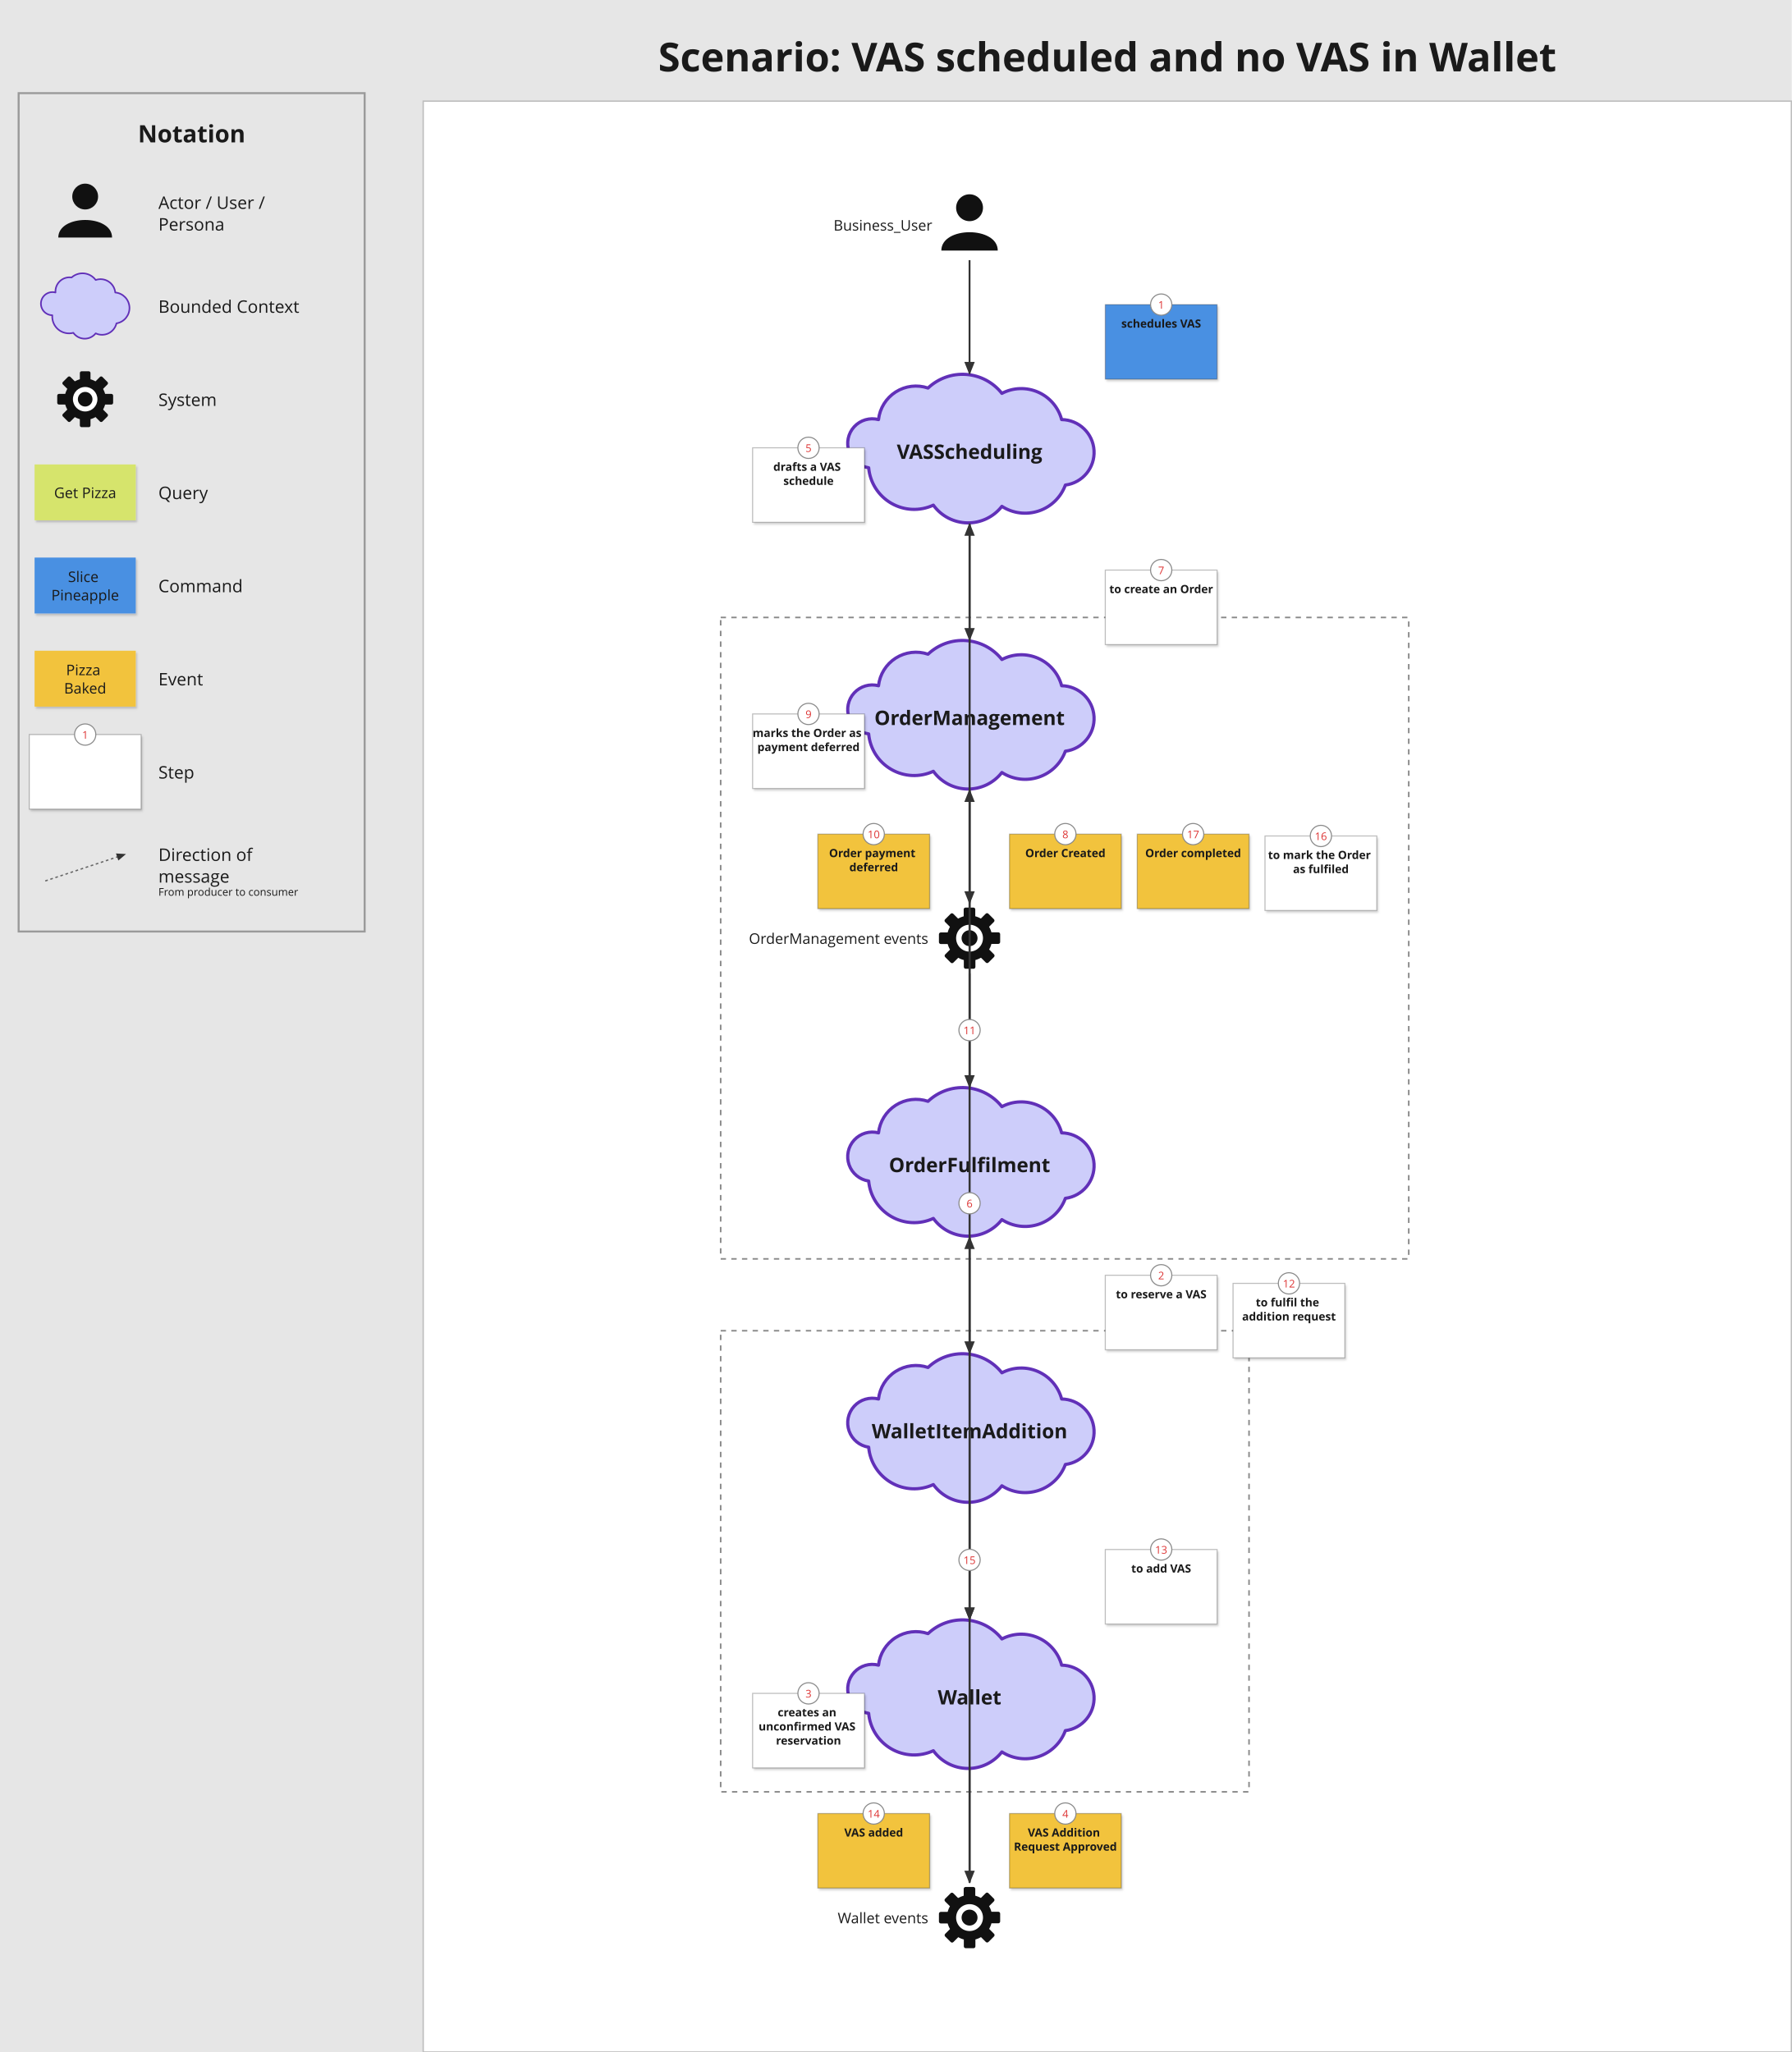
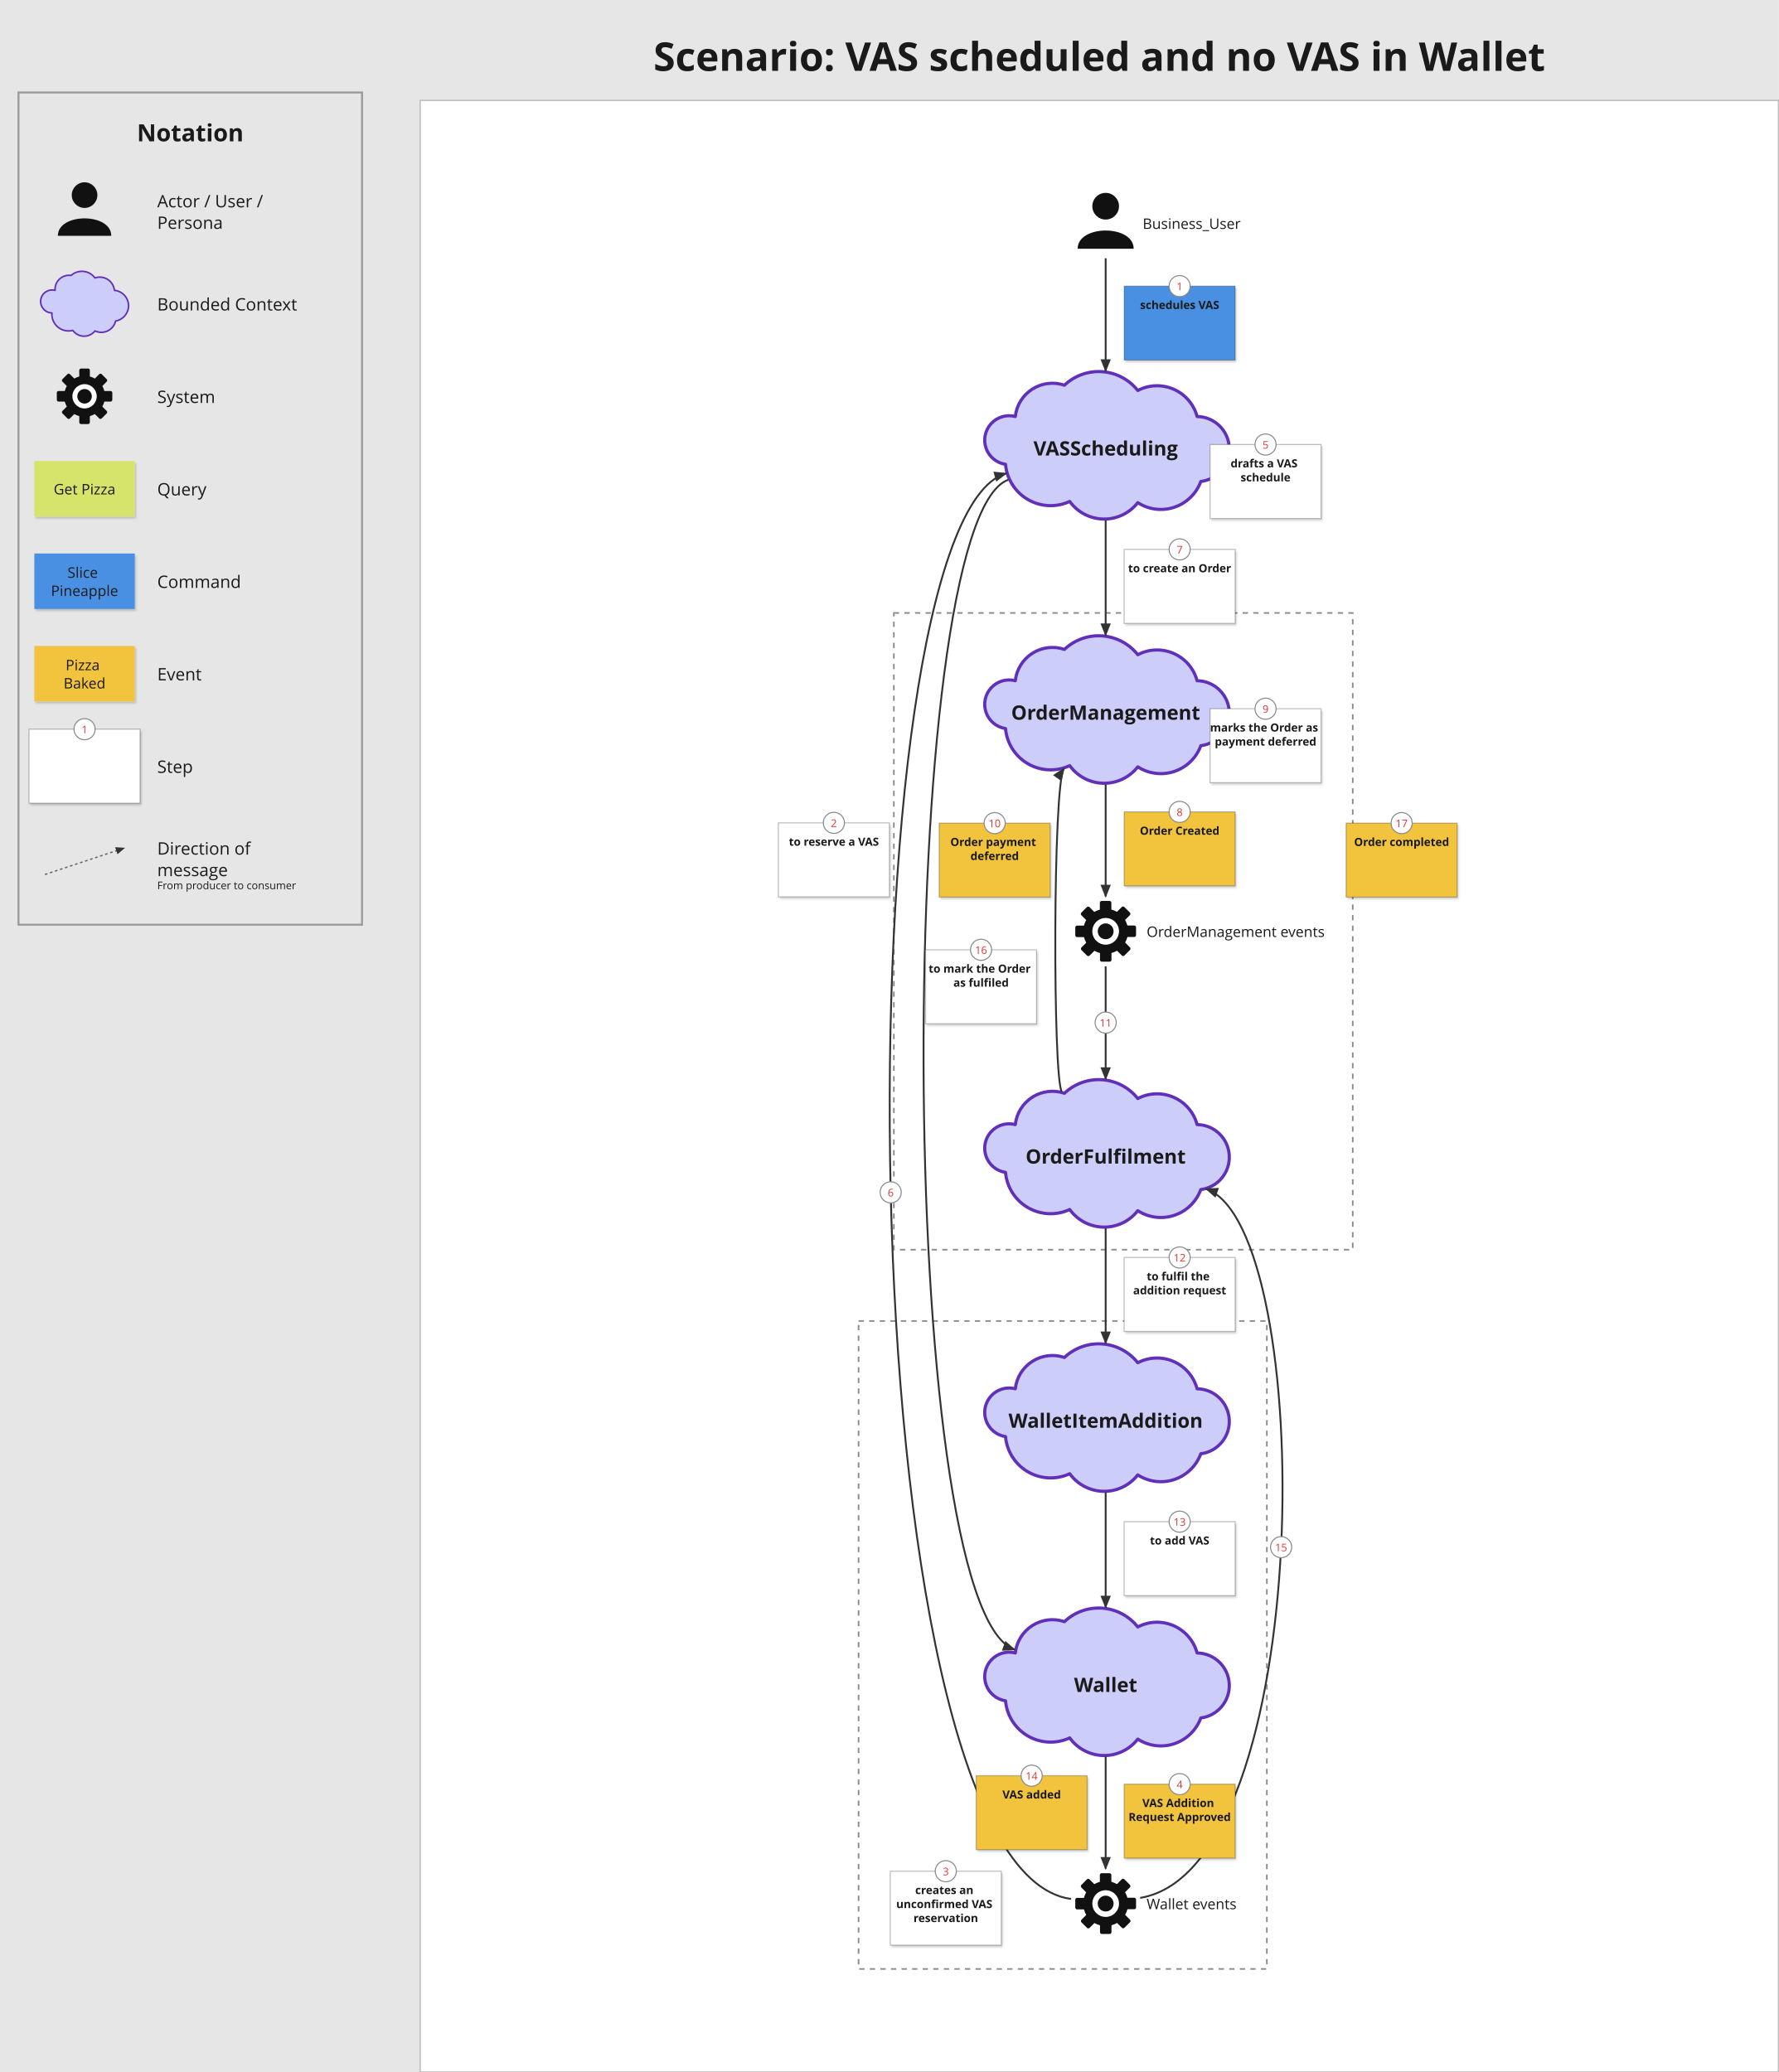
- <svg xmlns="http://www.w3.org/2000/svg" width="1346" height="1542" viewBox="0 0 1346 1542" font-family="'Open Sans', Arial, Helvetica, sans-serif">
+ <svg xmlns="http://www.w3.org/2000/svg" width="1346" height="1568.5" viewBox="0 0 1346 1568.5" font-family="'Open Sans', Arial, Helvetica, sans-serif">
  <defs>
    <filter id="shadow" x="-20%" y="-20%" width="150%" height="160%">
      <feDropShadow dx="1" dy="1.5" stdDeviation="1" flood-opacity="0.18" />
    </filter>
    <marker id="arrow" viewBox="0 0 10 10" refX="9" refY="5" markerWidth="7" markerHeight="7" orient="auto-start-reverse">
      <path d="M0,1L10,5L0,9Z" fill="#333" />
    </marker>
    <marker id="arrow-grey" viewBox="0 0 10 10" refX="9" refY="5" markerWidth="7" markerHeight="7" orient="auto-start-reverse">
      <path d="M0,1L10,5L0,9Z" fill="#9a9a9a" />
    </marker>
  </defs>
-   <rect width="1346" height="1542" fill="#e6e6e6" />
+   <rect width="1346" height="1568.5" fill="#e6e6e6" />
  <text x="832" y="42" font-size="30" font-weight="700" text-anchor="middle" dominant-baseline="central" fill="#1a1a1a">
    <tspan x="832" dy="0">Scenario: VAS scheduled and no VAS in Wallet</tspan>
  </text>
-   <rect x="318" y="76" width="1028" height="1466" fill="#fff" stroke="#bdbdbd" />
+   <rect x="318" y="76" width="1028" height="1492.5" fill="#fff" stroke="#bdbdbd" />
  <g transform="translate(14,70)">
    <rect width="260" height="630" fill="#e6e6e6" stroke="#9a9a9a" stroke-width="1.5" />
    <text x="130" y="30" font-size="18" font-weight="700" text-anchor="middle" dominant-baseline="central" fill="#1a1a1a">
      <tspan x="130" dy="0">Notation</tspan>
    </text>
    <g transform="translate(50,90)">
      <circle cy="-12.3" r="9.7" fill="#111" />
      <path fill="#111" d="M-20.2,18.5C-20.2,0.9 20.2,0.9 20.2,18.5Z" />
    </g>
    <text x="105" y="81.9" font-size="13" font-weight="400" text-anchor="start" dominant-baseline="central" fill="#1a1a1a">
      <tspan x="105" dy="0">Actor / User /</tspan>
      <tspan x="105" dy="16.3">Persona</tspan>
    </text>
    <g transform="translate(50,160)">
      <path d="M-22.3,-10.2A10.6,10.6 0 0,1 -10.2,-21.5A12.3,12.3 0 0,1 7.9,-19.6A11.1,11.1 0 0,1 22.6,-10.2A11.7,11.7 0 0,1 23.5,13A11.1,11.1 0 0,1 7.9,20.5A10.5,10.5 0 0,1 -8.9,20.1A12.6,12.6 0 0,1 -24.7,6.9A8.7,8.7 0 1,1 -22.3,-10.2Z" fill="#cdcdfa" stroke="#6130b8" stroke-width="1.2" stroke-linejoin="round" />
    </g>
    <text x="105" y="160" font-size="13" font-weight="400" text-anchor="start" dominant-baseline="central" fill="#1a1a1a">
      <tspan x="105" dy="0">Bounded Context</tspan>
    </text>
    <g transform="translate(50,230)">
      <circle r="15.5" fill="#111" />
      <rect x="-4" y="-21" width="8" height="8.4" rx="1.3" fill="#111" transform="rotate(0)" />
      <rect x="-4" y="-21" width="8" height="8.4" rx="1.3" fill="#111" transform="rotate(45)" />
      <rect x="-4" y="-21" width="8" height="8.4" rx="1.3" fill="#111" transform="rotate(90)" />
      <rect x="-4" y="-21" width="8" height="8.4" rx="1.3" fill="#111" transform="rotate(135)" />
      <rect x="-4" y="-21" width="8" height="8.4" rx="1.3" fill="#111" transform="rotate(180)" />
      <rect x="-4" y="-21" width="8" height="8.4" rx="1.3" fill="#111" transform="rotate(225)" />
      <rect x="-4" y="-21" width="8" height="8.4" rx="1.3" fill="#111" transform="rotate(270)" />
      <rect x="-4" y="-21" width="8" height="8.4" rx="1.3" fill="#111" transform="rotate(315)" />
      <circle r="9.2" fill="#fff" />
      <circle r="5.5" fill="#111" />
    </g>
    <text x="105" y="230" font-size="13" font-weight="400" text-anchor="start" dominant-baseline="central" fill="#1a1a1a">
      <tspan x="105" dy="0">System</tspan>
    </text>
    <g transform="translate(50,300)">
      <rect x="-38" y="-21" width="76" height="42" fill="#d6e46c" filter="url(#shadow)" />
      <text x="0" y="0" font-size="11" font-weight="400" text-anchor="middle" dominant-baseline="central" fill="#1a1a1a">
        <tspan x="0" dy="0">Get Pizza</tspan>
      </text>
    </g>
    <text x="105" y="300" font-size="13" font-weight="400" text-anchor="start" dominant-baseline="central" fill="#1a1a1a">
      <tspan x="105" dy="0">Query</tspan>
    </text>
    <g transform="translate(50,370)">
      <rect x="-38" y="-21" width="76" height="42" fill="#4a90e2" filter="url(#shadow)" />
      <text x="0" y="-6.9" font-size="11" font-weight="400" text-anchor="middle" dominant-baseline="central" fill="#1a1a1a">
        <tspan x="0" dy="0">Slice</tspan>
        <tspan x="0" dy="13.8">Pineapple</tspan>
      </text>
    </g>
    <text x="105" y="370" font-size="13" font-weight="400" text-anchor="start" dominant-baseline="central" fill="#1a1a1a">
      <tspan x="105" dy="0">Command</tspan>
    </text>
    <g transform="translate(50,440)">
      <rect x="-38" y="-21" width="76" height="42" fill="#f2c33c" filter="url(#shadow)" />
      <text x="0" y="-6.9" font-size="11" font-weight="400" text-anchor="middle" dominant-baseline="central" fill="#1a1a1a">
        <tspan x="0" dy="0">Pizza</tspan>
        <tspan x="0" dy="13.8">Baked</tspan>
      </text>
    </g>
    <text x="105" y="440" font-size="13" font-weight="400" text-anchor="start" dominant-baseline="central" fill="#1a1a1a">
      <tspan x="105" dy="0">Event</tspan>
    </text>
    <g transform="translate(50,510)">
      <rect x="-42" y="-28" width="84" height="56" fill="#ffffff" stroke="rgba(0,0,0,.25)" stroke-width="0.8" filter="url(#shadow)" />
      <circle cy="-28" r="8" fill="#fff" stroke="#8a8a8a" stroke-width="0.8" />
      <text x="0" y="-28" font-size="8" font-weight="400" text-anchor="middle" dominant-baseline="central" fill="#d33">
        <tspan x="0" dy="0">1</tspan>
      </text>
    </g>
    <text x="105" y="510" font-size="13" font-weight="400" text-anchor="start" dominant-baseline="central" fill="#1a1a1a">
      <tspan x="105" dy="0">Step</tspan>
    </text>
    <g transform="translate(50,580)">
      <path d="M-30,12L30,-8" stroke="#666" stroke-dasharray="2 2" marker-end="url(#arrow)" />
    </g>
    <text x="105" y="571.9" font-size="13" font-weight="400" text-anchor="start" dominant-baseline="central" fill="#1a1a1a">
      <tspan x="105" dy="0">Direction of</tspan>
      <tspan x="105" dy="16.3">message</tspan>
    </text>
    <text x="105" y="600" font-size="8" font-weight="400" text-anchor="start" dominant-baseline="central" fill="#1a1a1a">
      <tspan x="105" dy="0">From producer to consumer</tspan>
    </text>
  </g>
-   <g transform="translate(573.5,86)">
-     <rect x="-32" y="378" width="517" height="482" fill="none" stroke="#8a8a8a" stroke-width="1.2" stroke-dasharray="4 4" />
-     <rect x="-32" y="914" width="397" height="346.5" fill="none" stroke="#8a8a8a" stroke-width="1.2" stroke-dasharray="4 4" />
+   <g transform="translate(681.8,86)">
+     <rect x="-5.3" y="378" width="347.3" height="482" fill="none" stroke="#8a8a8a" stroke-width="1.2" stroke-dasharray="4 4" />
+     <rect x="-32" y="914" width="309" height="490.5" fill="none" stroke="#8a8a8a" stroke-width="1.2" stroke-dasharray="4 4" />
    <g transform="translate(155,83)">
      <circle cy="-12.9" r="10.1" fill="#111" />
      <path fill="#111" d="M-21.2,19.3C-21.2,0.9 21.2,0.9 21.2,19.3Z" />
    </g>
    <g transform="translate(155,787)">
      <path d="M-68.4,-21.7A28.3,28.3 0 0,1 -31.2,-45.4A37.7,37.7 0 0,1 24.3,-41.4A31.4,31.4 0 0,1 69.2,-21.7A24.7,24.7 0 0,1 72,27.5A32.2,32.2 0 0,1 24.3,43.5A32.2,32.2 0 0,1 -27.2,42.6A34.3,34.3 0 0,1 -75.8,14.5A18.5,18.5 0 1,1 -68.4,-21.7Z" fill="#cdcdfa" stroke="#6130b8" stroke-width="2.4" stroke-linejoin="round" />
    </g>
    <text x="155" y="789" font-size="15" font-weight="700" text-anchor="middle" dominant-baseline="central" fill="#1a1a1a">
      <tspan x="155" dy="0">OrderFulfilment</tspan>
    </text>
    <g transform="translate(155,451)">
      <path d="M-68.4,-21.7A28.3,28.3 0 0,1 -31.2,-45.4A37.7,37.7 0 0,1 24.3,-41.4A31.4,31.4 0 0,1 69.2,-21.7A24.7,24.7 0 0,1 72,27.5A32.2,32.2 0 0,1 24.3,43.5A32.2,32.2 0 0,1 -27.2,42.6A34.3,34.3 0 0,1 -75.8,14.5A18.5,18.5 0 1,1 -68.4,-21.7Z" fill="#cdcdfa" stroke="#6130b8" stroke-width="2.4" stroke-linejoin="round" />
    </g>
    <text x="155" y="453" font-size="15" font-weight="700" text-anchor="middle" dominant-baseline="central" fill="#1a1a1a">
      <tspan x="155" dy="0">OrderManagement</tspan>
    </text>
    <g transform="translate(155,251)">
      <path d="M-68.4,-21.7A28.3,28.3 0 0,1 -31.2,-45.4A37.7,37.7 0 0,1 24.3,-41.4A31.4,31.4 0 0,1 69.2,-21.7A24.7,24.7 0 0,1 72,27.5A32.2,32.2 0 0,1 24.3,43.5A32.2,32.2 0 0,1 -27.2,42.6A34.3,34.3 0 0,1 -75.8,14.5A18.5,18.5 0 1,1 -68.4,-21.7Z" fill="#cdcdfa" stroke="#6130b8" stroke-width="2.4" stroke-linejoin="round" />
    </g>
    <text x="155" y="253" font-size="15" font-weight="700" text-anchor="middle" dominant-baseline="central" fill="#1a1a1a">
      <tspan x="155" dy="0">VASScheduling</tspan>
    </text>
    <g transform="translate(155,1187)">
      <path d="M-68.4,-21.7A28.3,28.3 0 0,1 -31.2,-45.4A37.7,37.7 0 0,1 24.3,-41.4A31.4,31.4 0 0,1 69.2,-21.7A24.7,24.7 0 0,1 72,27.5A32.2,32.2 0 0,1 24.3,43.5A32.2,32.2 0 0,1 -27.2,42.6A34.3,34.3 0 0,1 -75.8,14.5A18.5,18.5 0 1,1 -68.4,-21.7Z" fill="#cdcdfa" stroke="#6130b8" stroke-width="2.4" stroke-linejoin="round" />
    </g>
    <text x="155" y="1189" font-size="15" font-weight="700" text-anchor="middle" dominant-baseline="central" fill="#1a1a1a">
      <tspan x="155" dy="0">Wallet</tspan>
    </text>
    <g transform="translate(155,987)">
      <path d="M-68.4,-21.7A28.3,28.3 0 0,1 -31.2,-45.4A37.7,37.7 0 0,1 24.3,-41.4A31.4,31.4 0 0,1 69.2,-21.7A24.7,24.7 0 0,1 72,27.5A32.2,32.2 0 0,1 24.3,43.5A32.2,32.2 0 0,1 -27.2,42.6A34.3,34.3 0 0,1 -75.8,14.5A18.5,18.5 0 1,1 -68.4,-21.7Z" fill="#cdcdfa" stroke="#6130b8" stroke-width="2.4" stroke-linejoin="round" />
    </g>
    <text x="155" y="989" font-size="15" font-weight="700" text-anchor="middle" dominant-baseline="central" fill="#1a1a1a">
      <tspan x="155" dy="0">WalletItemAddition</tspan>
    </text>
    <g transform="translate(155,619)">
      <circle r="17" fill="#111" />
      <rect x="-4.4" y="-23" width="8.7" height="9.2" rx="1.4" fill="#111" transform="rotate(0)" />
      <rect x="-4.4" y="-23" width="8.7" height="9.2" rx="1.4" fill="#111" transform="rotate(45)" />
      <rect x="-4.4" y="-23" width="8.7" height="9.2" rx="1.4" fill="#111" transform="rotate(90)" />
      <rect x="-4.4" y="-23" width="8.7" height="9.2" rx="1.4" fill="#111" transform="rotate(135)" />
      <rect x="-4.4" y="-23" width="8.7" height="9.2" rx="1.4" fill="#111" transform="rotate(180)" />
      <rect x="-4.4" y="-23" width="8.7" height="9.2" rx="1.4" fill="#111" transform="rotate(225)" />
      <rect x="-4.4" y="-23" width="8.7" height="9.2" rx="1.4" fill="#111" transform="rotate(270)" />
      <rect x="-4.4" y="-23" width="8.7" height="9.2" rx="1.4" fill="#111" transform="rotate(315)" />
      <circle r="10.1" fill="#fff" />
      <circle r="6" fill="#111" />
    </g>
    <g transform="translate(155,1355)">
      <circle r="17" fill="#111" />
      <rect x="-4.4" y="-23" width="8.7" height="9.2" rx="1.4" fill="#111" transform="rotate(0)" />
      <rect x="-4.4" y="-23" width="8.7" height="9.2" rx="1.4" fill="#111" transform="rotate(45)" />
      <rect x="-4.4" y="-23" width="8.7" height="9.2" rx="1.4" fill="#111" transform="rotate(90)" />
      <rect x="-4.4" y="-23" width="8.7" height="9.2" rx="1.4" fill="#111" transform="rotate(135)" />
      <rect x="-4.4" y="-23" width="8.7" height="9.2" rx="1.4" fill="#111" transform="rotate(180)" />
      <rect x="-4.4" y="-23" width="8.7" height="9.2" rx="1.4" fill="#111" transform="rotate(225)" />
      <rect x="-4.4" y="-23" width="8.7" height="9.2" rx="1.4" fill="#111" transform="rotate(270)" />
      <rect x="-4.4" y="-23" width="8.7" height="9.2" rx="1.4" fill="#111" transform="rotate(315)" />
      <circle r="10.1" fill="#fff" />
      <circle r="6" fill="#111" />
    </g>
    <path d="M155,109.5C155,152.1 155,152.1 155,194.8" fill="none" stroke="#333" stroke-width="1.4" marker-end="url(#arrow)" />
-     <path d="M155,307.8C155,719.3 155,719.3 155,1130.8" fill="none" stroke="#333" stroke-width="1.4" marker-end="url(#arrow)" />
+     <path d="M81.3,277.2C-5,307.8 -5,1130.8 86.1,1162.8" fill="none" stroke="#333" stroke-width="1.4" marker-end="url(#arrow)" />
    <path d="M155,1243.8C155,1286.2 155,1286.2 155,1328.6" fill="none" stroke="#333" stroke-width="1.4" marker-end="url(#arrow)" />
-     <path d="M155,1328.6C155,818.2 155,818.2 155,307.8" fill="none" stroke="#333" stroke-width="1.4" marker-end="url(#arrow)" />
+     <path d="M128.8,1351.5C-45,1328.6 -45,307.8 79.6,272.4" fill="none" stroke="#333" stroke-width="1.4" marker-end="url(#arrow)" />
    <path d="M155,307.8C155,351.3 155,351.3 155,394.8" fill="none" stroke="#333" stroke-width="1.4" marker-end="url(#arrow)" />
    <path d="M155,507.8C155,550.2 155,550.2 155,592.6" fill="none" stroke="#333" stroke-width="1.4" marker-end="url(#arrow)" />
    <path d="M155,645.5C155,688.1 155,688.1 155,730.8" fill="none" stroke="#333" stroke-width="1.4" marker-end="url(#arrow)" />
    <path d="M155,843.8C155,887.3 155,887.3 155,930.8" fill="none" stroke="#333" stroke-width="1.4" marker-end="url(#arrow)" />
    <path d="M155,1043.8C155,1087.3 155,1087.3 155,1130.8" fill="none" stroke="#333" stroke-width="1.4" marker-end="url(#arrow)" />
-     <path d="M155,1328.6C155,1086.2 155,1086.2 155,843.8" fill="none" stroke="#333" stroke-width="1.4" marker-end="url(#arrow)" />
-     <path d="M155,730.8C155,619.3 155,619.3 155,507.8" fill="none" stroke="#333" stroke-width="1.4" marker-end="url(#arrow)" />
-     <g transform="translate(155,818.2)">
+     <path d="M181.1,1350.7C315,1328.6 315,843.8 231.1,814" fill="none" stroke="#333" stroke-width="1.4" marker-end="url(#arrow)" />
+     <path d="M121.8,740.4C115,730.8 115,507.8 123.4,495.8" fill="none" stroke="#333" stroke-width="1.4" marker-end="url(#arrow)" />
+     <g transform="translate(-7.7,816.6)">
      <circle r="8" fill="#fff" stroke="#8a8a8a" stroke-width="0.8" />
      <text x="0" y="0" font-size="8" font-weight="400" text-anchor="middle" dominant-baseline="central" fill="#d33">
        <tspan x="0" dy="0">6</tspan>
      </text>
    </g>
    <g transform="translate(155,688.1)">
      <circle r="8" fill="#fff" stroke="#8a8a8a" stroke-width="0.8" />
      <text x="0" y="0" font-size="8" font-weight="400" text-anchor="middle" dominant-baseline="central" fill="#d33">
        <tspan x="0" dy="0">11</tspan>
      </text>
    </g>
-     <g transform="translate(155,1086.2)">
+     <g transform="translate(287.8,1085.2)">
      <circle r="8" fill="#fff" stroke="#8a8a8a" stroke-width="0.8" />
      <text x="0" y="0" font-size="8" font-weight="400" text-anchor="middle" dominant-baseline="central" fill="#d33">
        <tspan x="0" dy="0">15</tspan>
      </text>
    </g>
-     <g transform="translate(299,170.9)">
+     <g transform="translate(211,158.6)">
      <rect x="-42" y="-28" width="84" height="56" fill="#4a90e2" stroke="rgba(0,0,0,.25)" stroke-width="0.8" filter="url(#shadow)" />
      <text x="0" y="-14" font-size="8.5" font-weight="700" text-anchor="middle" dominant-baseline="central" fill="#1a1a1a">
        <tspan x="0" dy="0">schedules VAS</tspan>
      </text>
      <circle cy="-28" r="8" fill="#fff" stroke="#8a8a8a" stroke-width="0.8" />
      <text x="0" y="-28" font-size="8" font-weight="400" text-anchor="middle" dominant-baseline="central" fill="#d33">
        <tspan x="0" dy="0">1</tspan>
      </text>
    </g>
-     <g transform="translate(299,900.3)">
+     <g transform="translate(-50.7,564.9)">
      <rect x="-42" y="-28" width="84" height="56" fill="#ffffff" stroke="rgba(0,0,0,.25)" stroke-width="0.8" filter="url(#shadow)" />
      <text x="0" y="-14" font-size="8.5" font-weight="700" text-anchor="middle" dominant-baseline="central" fill="#1a1a1a">
        <tspan x="0" dy="0">to reserve a VAS</tspan>
      </text>
      <circle cy="-28" r="8" fill="#fff" stroke="#8a8a8a" stroke-width="0.8" />
      <text x="0" y="-28" font-size="8" font-weight="400" text-anchor="middle" dominant-baseline="central" fill="#d33">
        <tspan x="0" dy="0">2</tspan>
      </text>
    </g>
-     <g transform="translate(34,1214.5)">
+     <g transform="translate(34,1358.5)">
      <rect x="-42" y="-28" width="84" height="56" fill="#ffffff" stroke="rgba(0,0,0,.25)" stroke-width="0.8" filter="url(#shadow)" />
      <text x="0" y="-14" font-size="8.5" font-weight="700" text-anchor="middle" dominant-baseline="central" fill="#1a1a1a">
        <tspan x="0" dy="0">creates an</tspan>
        <tspan x="0" dy="10.6">unconfirmed VAS</tspan>
        <tspan x="0" dy="10.6">reservation</tspan>
      </text>
      <circle cy="-28" r="8" fill="#fff" stroke="#8a8a8a" stroke-width="0.8" />
      <text x="0" y="-28" font-size="8" font-weight="400" text-anchor="middle" dominant-baseline="central" fill="#d33">
        <tspan x="0" dy="0">3</tspan>
      </text>
    </g>
-     <g transform="translate(227,1304.8)">
+     <g transform="translate(211,1292.6)">
      <rect x="-42" y="-28" width="84" height="56" fill="#f2c33c" stroke="rgba(0,0,0,.25)" stroke-width="0.8" filter="url(#shadow)" />
      <text x="0" y="-14" font-size="8.5" font-weight="700" text-anchor="middle" dominant-baseline="central" fill="#1a1a1a">
        <tspan x="0" dy="0">VAS Addition</tspan>
        <tspan x="0" dy="10.6">Request Approved</tspan>
      </text>
      <circle cy="-28" r="8" fill="#fff" stroke="#8a8a8a" stroke-width="0.8" />
      <text x="0" y="-28" font-size="8" font-weight="400" text-anchor="middle" dominant-baseline="central" fill="#d33">
        <tspan x="0" dy="0">4</tspan>
      </text>
    </g>
-     <g transform="translate(83,1304.8)">
+     <g transform="translate(99,1286.2)">
      <rect x="-42" y="-28" width="84" height="56" fill="#f2c33c" stroke="rgba(0,0,0,.25)" stroke-width="0.8" filter="url(#shadow)" />
      <text x="0" y="-14" font-size="8.5" font-weight="700" text-anchor="middle" dominant-baseline="central" fill="#1a1a1a">
        <tspan x="0" dy="0">VAS added</tspan>
      </text>
      <circle cy="-28" r="8" fill="#fff" stroke="#8a8a8a" stroke-width="0.8" />
      <text x="0" y="-28" font-size="8" font-weight="400" text-anchor="middle" dominant-baseline="central" fill="#d33">
        <tspan x="0" dy="0">14</tspan>
      </text>
    </g>
-     <g transform="translate(34,278.5)">
+     <g transform="translate(276,278.5)">
      <rect x="-42" y="-28" width="84" height="56" fill="#ffffff" stroke="rgba(0,0,0,.25)" stroke-width="0.8" filter="url(#shadow)" />
      <text x="0" y="-14" font-size="8.5" font-weight="700" text-anchor="middle" dominant-baseline="central" fill="#1a1a1a">
        <tspan x="0" dy="0">drafts a VAS</tspan>
        <tspan x="0" dy="10.6">schedule</tspan>
      </text>
      <circle cy="-28" r="8" fill="#fff" stroke="#8a8a8a" stroke-width="0.8" />
      <text x="0" y="-28" font-size="8" font-weight="400" text-anchor="middle" dominant-baseline="central" fill="#d33">
        <tspan x="0" dy="0">5</tspan>
      </text>
    </g>
-     <g transform="translate(299,370.4)">
+     <g transform="translate(211,357.9)">
      <rect x="-42" y="-28" width="84" height="56" fill="#ffffff" stroke="rgba(0,0,0,.25)" stroke-width="0.8" filter="url(#shadow)" />
      <text x="0" y="-14" font-size="8.5" font-weight="700" text-anchor="middle" dominant-baseline="central" fill="#1a1a1a">
        <tspan x="0" dy="0">to create an Order</tspan>
      </text>
      <circle cy="-28" r="8" fill="#fff" stroke="#8a8a8a" stroke-width="0.8" />
      <text x="0" y="-28" font-size="8" font-weight="400" text-anchor="middle" dominant-baseline="central" fill="#d33">
        <tspan x="0" dy="0">7</tspan>
      </text>
    </g>
-     <g transform="translate(227,568.8)">
+     <g transform="translate(211,556.6)">
      <rect x="-42" y="-28" width="84" height="56" fill="#f2c33c" stroke="rgba(0,0,0,.25)" stroke-width="0.8" filter="url(#shadow)" />
      <text x="0" y="-14" font-size="8.5" font-weight="700" text-anchor="middle" dominant-baseline="central" fill="#1a1a1a">
        <tspan x="0" dy="0">Order Created</tspan>
      </text>
      <circle cy="-28" r="8" fill="#fff" stroke="#8a8a8a" stroke-width="0.8" />
      <text x="0" y="-28" font-size="8" font-weight="400" text-anchor="middle" dominant-baseline="central" fill="#d33">
        <tspan x="0" dy="0">8</tspan>
      </text>
    </g>
-     <g transform="translate(83,568.8)">
+     <g transform="translate(71,565.1)">
      <rect x="-42" y="-28" width="84" height="56" fill="#f2c33c" stroke="rgba(0,0,0,.25)" stroke-width="0.8" filter="url(#shadow)" />
      <text x="0" y="-14" font-size="8.5" font-weight="700" text-anchor="middle" dominant-baseline="central" fill="#1a1a1a">
        <tspan x="0" dy="0">Order payment</tspan>
        <tspan x="0" dy="10.6">deferred</tspan>
      </text>
      <circle cy="-28" r="8" fill="#fff" stroke="#8a8a8a" stroke-width="0.8" />
      <text x="0" y="-28" font-size="8" font-weight="400" text-anchor="middle" dominant-baseline="central" fill="#d33">
        <tspan x="0" dy="0">10</tspan>
      </text>
    </g>
-     <g transform="translate(323,568.8)">
+     <g transform="translate(379,565.1)">
      <rect x="-42" y="-28" width="84" height="56" fill="#f2c33c" stroke="rgba(0,0,0,.25)" stroke-width="0.8" filter="url(#shadow)" />
      <text x="0" y="-14" font-size="8.5" font-weight="700" text-anchor="middle" dominant-baseline="central" fill="#1a1a1a">
        <tspan x="0" dy="0">Order completed</tspan>
      </text>
      <circle cy="-28" r="8" fill="#fff" stroke="#8a8a8a" stroke-width="0.8" />
      <text x="0" y="-28" font-size="8" font-weight="400" text-anchor="middle" dominant-baseline="central" fill="#d33">
        <tspan x="0" dy="0">17</tspan>
      </text>
    </g>
-     <g transform="translate(34,478.5)">
+     <g transform="translate(276,478.5)">
      <rect x="-42" y="-28" width="84" height="56" fill="#ffffff" stroke="rgba(0,0,0,.25)" stroke-width="0.8" filter="url(#shadow)" />
      <text x="0" y="-14" font-size="8.5" font-weight="700" text-anchor="middle" dominant-baseline="central" fill="#1a1a1a">
        <tspan x="0" dy="0">marks the Order as</tspan>
        <tspan x="0" dy="10.6">payment deferred</tspan>
      </text>
      <circle cy="-28" r="8" fill="#fff" stroke="#8a8a8a" stroke-width="0.8" />
      <text x="0" y="-28" font-size="8" font-weight="400" text-anchor="middle" dominant-baseline="central" fill="#d33">
        <tspan x="0" dy="0">9</tspan>
      </text>
    </g>
-     <g transform="translate(395,906.4)">
+     <g transform="translate(211,893.9)">
      <rect x="-42" y="-28" width="84" height="56" fill="#ffffff" stroke="rgba(0,0,0,.25)" stroke-width="0.8" filter="url(#shadow)" />
      <text x="0" y="-14" font-size="8.5" font-weight="700" text-anchor="middle" dominant-baseline="central" fill="#1a1a1a">
        <tspan x="0" dy="0">to fulfil the</tspan>
        <tspan x="0" dy="10.6">addition request</tspan>
      </text>
      <circle cy="-28" r="8" fill="#fff" stroke="#8a8a8a" stroke-width="0.8" />
      <text x="0" y="-28" font-size="8" font-weight="400" text-anchor="middle" dominant-baseline="central" fill="#d33">
        <tspan x="0" dy="0">12</tspan>
      </text>
    </g>
-     <g transform="translate(299,1106.4)">
+     <g transform="translate(211,1093.9)">
      <rect x="-42" y="-28" width="84" height="56" fill="#ffffff" stroke="rgba(0,0,0,.25)" stroke-width="0.8" filter="url(#shadow)" />
      <text x="0" y="-14" font-size="8.5" font-weight="700" text-anchor="middle" dominant-baseline="central" fill="#1a1a1a">
        <tspan x="0" dy="0">to add VAS</tspan>
      </text>
      <circle cy="-28" r="8" fill="#fff" stroke="#8a8a8a" stroke-width="0.8" />
      <text x="0" y="-28" font-size="8" font-weight="400" text-anchor="middle" dominant-baseline="central" fill="#d33">
        <tspan x="0" dy="0">13</tspan>
      </text>
    </g>
-     <g transform="translate(419,570.2)">
+     <g transform="translate(60.7,661)">
      <rect x="-42" y="-28" width="84" height="56" fill="#ffffff" stroke="rgba(0,0,0,.25)" stroke-width="0.8" filter="url(#shadow)" />
      <text x="0" y="-14" font-size="8.5" font-weight="700" text-anchor="middle" dominant-baseline="central" fill="#1a1a1a">
        <tspan x="0" dy="0">to mark the Order</tspan>
        <tspan x="0" dy="10.6">as fulfiled</tspan>
      </text>
      <circle cy="-28" r="8" fill="#fff" stroke="#8a8a8a" stroke-width="0.8" />
      <text x="0" y="-28" font-size="8" font-weight="400" text-anchor="middle" dominant-baseline="central" fill="#d33">
        <tspan x="0" dy="0">16</tspan>
      </text>
    </g>
-     <text x="127" y="83" font-size="11" font-weight="400" text-anchor="end" dominant-baseline="central" fill="#1a1a1a">
-       <tspan x="127" dy="0">Business_User</tspan>
-     </text>
-     <text x="124" y="619" font-size="11" font-weight="400" text-anchor="end" dominant-baseline="central" fill="#1a1a1a">
-       <tspan x="124" dy="0">OrderManagement events</tspan>
-     </text>
-     <text x="124" y="1355" font-size="11" font-weight="400" text-anchor="end" dominant-baseline="central" fill="#1a1a1a">
-       <tspan x="124" dy="0">Wallet events</tspan>
+     <text x="183" y="83" font-size="11" font-weight="400" text-anchor="start" dominant-baseline="central" fill="#1a1a1a">
+       <tspan x="183" dy="0">Business_User</tspan>
+     </text>
+     <text x="186" y="619" font-size="11" font-weight="400" text-anchor="start" dominant-baseline="central" fill="#1a1a1a">
+       <tspan x="186" dy="0">OrderManagement events</tspan>
+     </text>
+     <text x="186" y="1355" font-size="11" font-weight="400" text-anchor="start" dominant-baseline="central" fill="#1a1a1a">
+       <tspan x="186" dy="0">Wallet events</tspan>
    </text>
  </g>
</svg>
